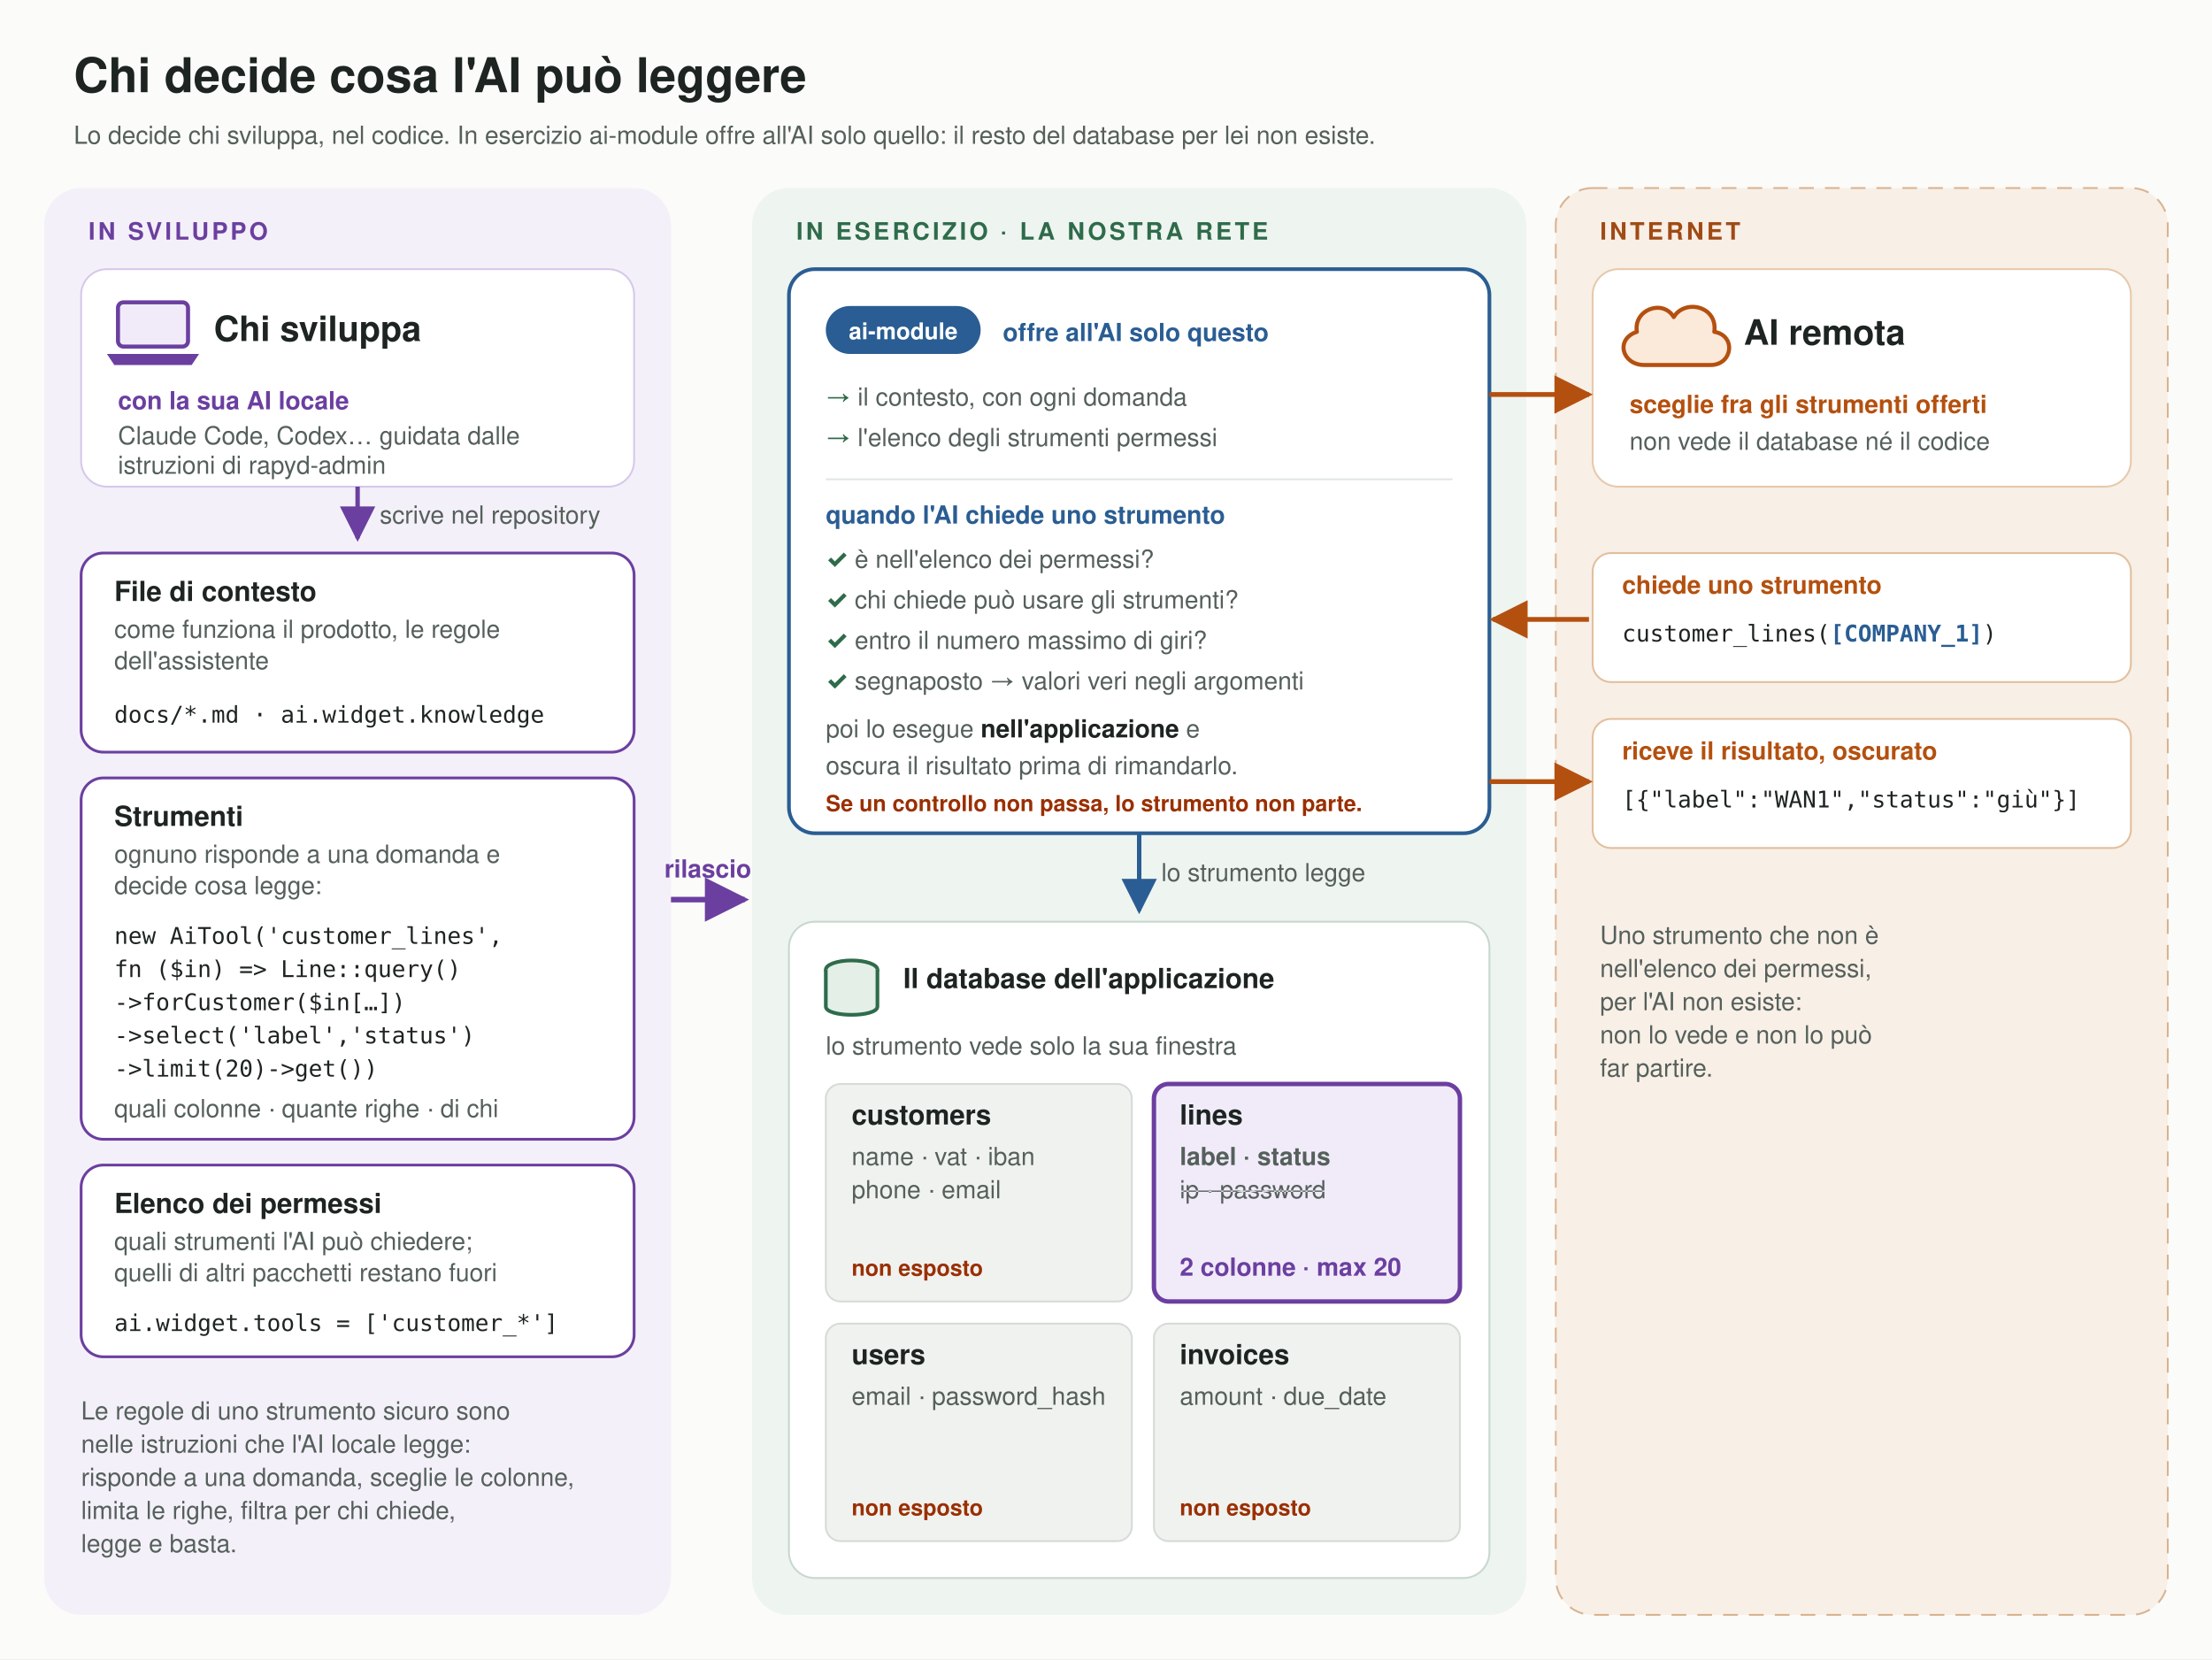
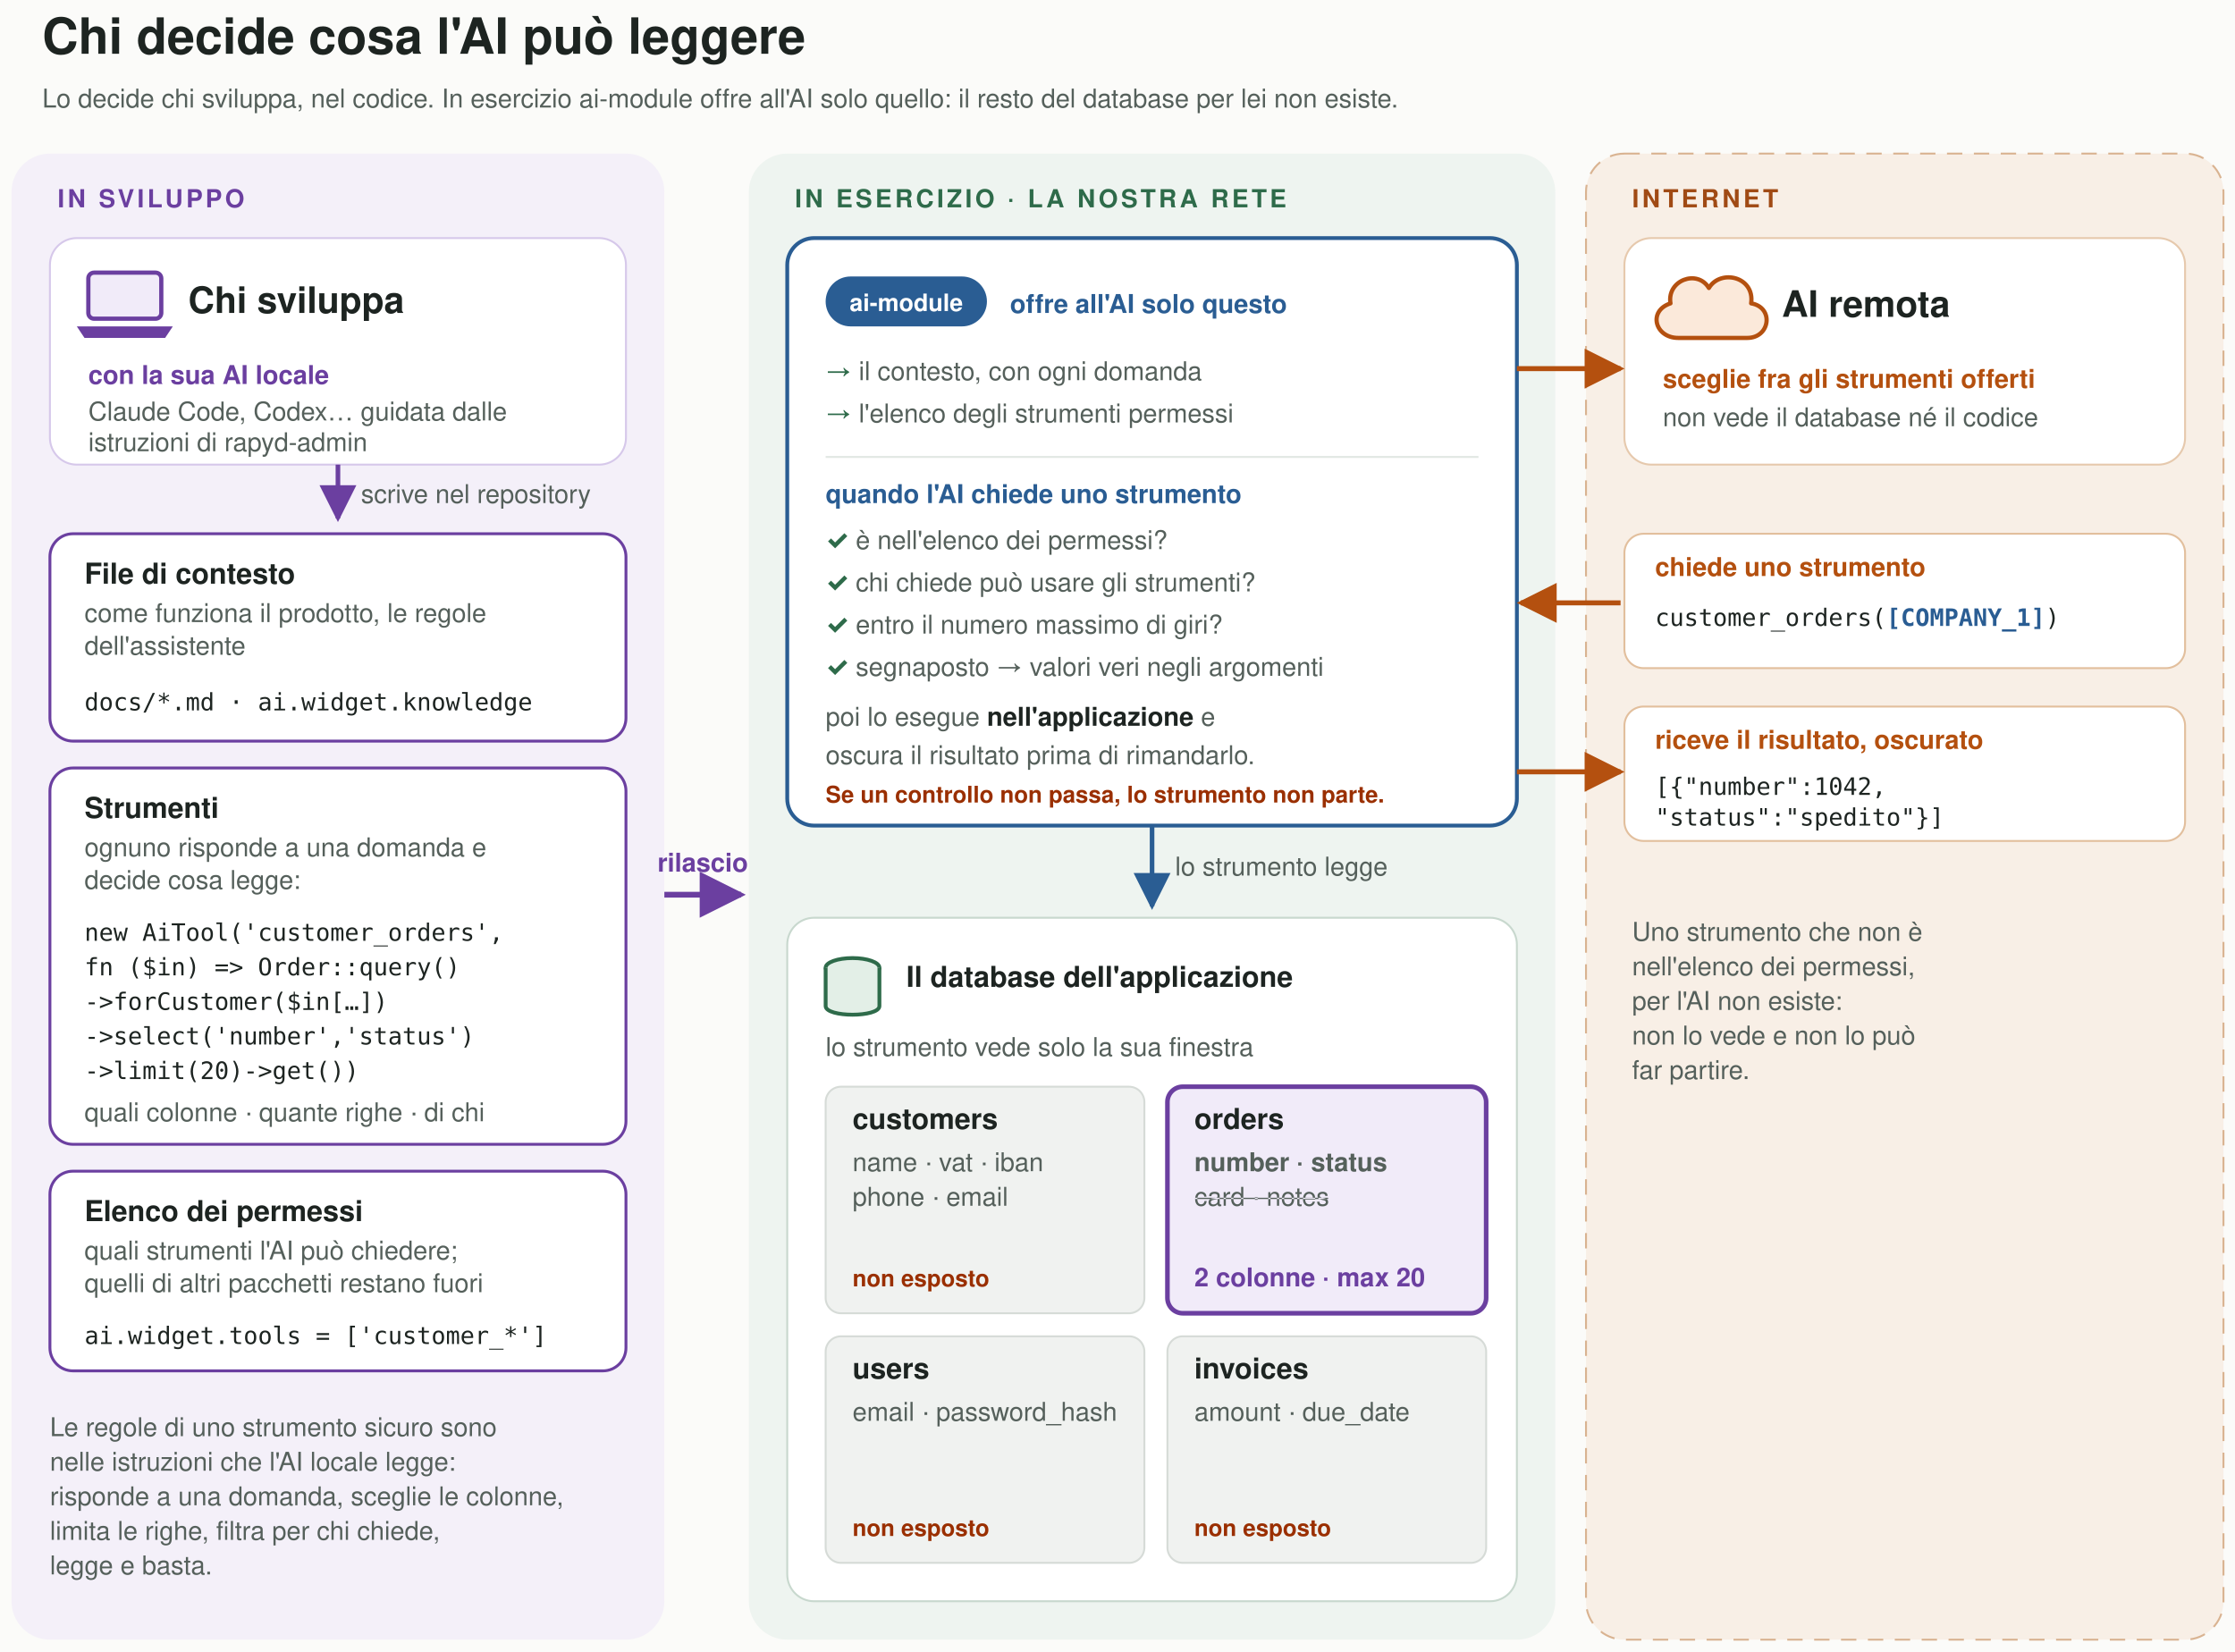
- <svg xmlns="http://www.w3.org/2000/svg" viewBox="0 0 1200 900" width="1200" height="900" font-family="-apple-system, 'Segoe UI', Helvetica, Arial, sans-serif">
+ <svg xmlns="http://www.w3.org/2000/svg" viewBox="18 22 1164 860" width="1164" height="860" font-family="-apple-system, 'Segoe UI', Helvetica, Arial, sans-serif">
  <defs>
    <marker id="ct-v" viewBox="0 0 10 10" refX="9" refY="5" markerWidth="8" markerHeight="8" orient="auto-start-reverse">
      <path d="M0,0 L10,5 L0,10 z" fill="#6b3fa0" />
    </marker>
    <marker id="ct-b" viewBox="0 0 10 10" refX="9" refY="5" markerWidth="8" markerHeight="8" orient="auto-start-reverse">
      <path d="M0,0 L10,5 L0,10 z" fill="#2a5d93" />
    </marker>
    <marker id="ct-o" viewBox="0 0 10 10" refX="9" refY="5" markerWidth="8" markerHeight="8" orient="auto-start-reverse">
      <path d="M0,0 L10,5 L0,10 z" fill="#b4500f" />
    </marker>
    <style>
      .ct-h { font-size: 19px; font-weight: 800; fill: #1d2421; }
      .ct-t { font-size: 15px; font-weight: 800; fill: #1d2421; }
      .ct-d { font-size: 13.5px; fill: #55605b; }
      .ct-lab { font-size: 13.5px; font-weight: 800; }
      .ct-m { font-family: 'SFMono-Regular', Menlo, Consolas, monospace; font-size: 12.5px; fill: #1d2421; }
      .ct-ph { fill: #2a5d93; font-weight: 700; }
      .ct-zone { font-size: 13px; font-weight: 800; letter-spacing: 1.6px; }
      .ct-ok { fill: #2e6b4a; font-weight: 800; }
      .ct-no { font-size: 12px; fill: #9a2f00; font-weight: 700; }
    </style>
  </defs>
  <rect width="1200" height="900" fill="#fbfbf9" />
  <text x="40" y="50" font-size="26" font-weight="800" fill="#1d2421">Chi decide cosa l'AI può leggere</text>
  <text x="40" y="78" class="ct-d" font-size="15">Lo decide chi sviluppa, nel codice. In esercizio ai-module offre all'AI solo quello: il resto del database per lei non esiste.</text>
  <rect x="24" y="102" width="340" height="774" rx="20" fill="#f4f0f9" />
  <text x="48" y="130" class="ct-zone" fill="#6b3fa0">IN SVILUPPO</text>
  <rect x="44" y="146" width="300" height="118" rx="14" fill="#ffffff" stroke="#d6c8ea" />
  <rect x="64" y="164" width="38" height="24" rx="3" fill="#f1ebf9" stroke="#6b3fa0" stroke-width="2.2" />
  <path d="M58,192 H108 L104,198 H62 Z" fill="#6b3fa0" />
  <text x="116" y="185" class="ct-h">Chi sviluppa</text>
  <text x="64" y="222" class="ct-lab" fill="#6b3fa0">con la sua AI locale</text>
  <text x="64" y="241" class="ct-d">Claude Code, Codex… guidata dalle</text>
  <text x="64" y="257" class="ct-d">istruzioni di rapyd-admin</text>
  <line x1="194" y1="264" x2="194" y2="292" stroke="#6b3fa0" stroke-width="2.4" marker-end="url(#ct-v)" />
  <text x="206" y="284" class="ct-d" font-size="12.5">scrive nel repository</text>
  <rect x="44" y="300" width="300" height="108" rx="12" fill="#ffffff" stroke="#6b3fa0" stroke-width="1.5" />
  <text x="62" y="326" class="ct-t">File di contesto</text>
  <text x="62" y="346" class="ct-d">come funziona il prodotto, le regole</text>
  <text x="62" y="363" class="ct-d">dell'assistente</text>
  <text x="62" y="392" class="ct-m" fill="#6b3fa0">docs/*.md · ai.widget.knowledge</text>
  <rect x="44" y="422" width="300" height="196" rx="12" fill="#ffffff" stroke="#6b3fa0" stroke-width="1.5" />
  <text x="62" y="448" class="ct-t">Strumenti</text>
  <text x="62" y="468" class="ct-d">ognuno risponde a una domanda e</text>
  <text x="62" y="485" class="ct-d">decide cosa legge:</text>
-   <text x="62" y="512" class="ct-m">new AiTool('customer_lines',</text>
-   <text x="62" y="530" class="ct-m">  fn ($in) =&gt; Line::query()</text>
+   <text x="62" y="512" class="ct-m">new AiTool('customer_orders',</text>
+   <text x="62" y="530" class="ct-m">  fn ($in) =&gt; Order::query()</text>
  <text x="62" y="548" class="ct-m">  -&gt;forCustomer($in[…])</text>
-   <text x="62" y="566" class="ct-m">  -&gt;select('label','status')</text>
+   <text x="62" y="566" class="ct-m">  -&gt;select('number','status')</text>
  <text x="62" y="584" class="ct-m">  -&gt;limit(20)-&gt;get())</text>
  <text x="62" y="606" class="ct-d" font-size="12.5">quali colonne · quante righe · di chi</text>
  <rect x="44" y="632" width="300" height="104" rx="12" fill="#ffffff" stroke="#6b3fa0" stroke-width="1.5" />
  <text x="62" y="658" class="ct-t">Elenco dei permessi</text>
  <text x="62" y="678" class="ct-d">quali strumenti l'AI può chiedere;</text>
  <text x="62" y="695" class="ct-d">quelli di altri pacchetti restano fuori</text>
  <text x="62" y="722" class="ct-m" fill="#6b3fa0">ai.widget.tools = ['customer_*']</text>
  <text x="44" y="770" class="ct-d" font-size="12.5">Le regole di uno strumento sicuro sono</text>
  <text x="44" y="788" class="ct-d" font-size="12.5">nelle istruzioni che l'AI locale legge:</text>
  <text x="44" y="806" class="ct-d" font-size="12.5">risponde a una domanda, sceglie le colonne,</text>
  <text x="44" y="824" class="ct-d" font-size="12.5">limita le righe, filtra per chi chiede,</text>
  <text x="44" y="842" class="ct-d" font-size="12.5">legge e basta.</text>
  <path d="M364,488 H404" stroke="#6b3fa0" stroke-width="3" marker-end="url(#ct-v)" />
  <text x="384" y="476" class="ct-lab" fill="#6b3fa0" font-size="12" text-anchor="middle">rilascio</text>
  <rect x="408" y="102" width="420" height="774" rx="20" fill="#eef4f0" />
  <text x="432" y="130" class="ct-zone" fill="#2e6b4a">IN ESERCIZIO · LA NOSTRA RETE</text>
  <rect x="428" y="146" width="380" height="306" rx="14" fill="#ffffff" stroke="#2a5d93" stroke-width="2" />
  <rect x="448" y="166" width="84" height="26" rx="13" fill="#2a5d93" />
  <text x="490" y="184" font-size="12.5" font-weight="700" fill="#fff" text-anchor="middle">ai-module</text>
  <text x="544" y="185" class="ct-lab" fill="#2a5d93">offre all'AI solo questo</text>
  <text x="448" y="220" class="ct-d">
    <tspan class="ct-ok">→</tspan> il contesto, con ogni domanda</text>
  <text x="448" y="242" class="ct-d">
    <tspan class="ct-ok">→</tspan> l'elenco degli strumenti permessi</text>
  <line x1="448" y1="260" x2="788" y2="260" stroke="#e1e7e3" />
  <text x="448" y="284" class="ct-lab" fill="#2a5d93">quando l'AI chiede uno strumento</text>
  <text x="448" y="308" class="ct-d">
    <tspan class="ct-ok">✓</tspan> è nell'elenco dei permessi?</text>
  <text x="448" y="330" class="ct-d">
    <tspan class="ct-ok">✓</tspan> chi chiede può usare gli strumenti?</text>
  <text x="448" y="352" class="ct-d">
    <tspan class="ct-ok">✓</tspan> entro il numero massimo di giri?</text>
  <text x="448" y="374" class="ct-d">
    <tspan class="ct-ok">✓</tspan> segnaposto → valori veri negli argomenti</text>
  <text x="448" y="400" class="ct-d">poi lo esegue <tspan font-weight="700" fill="#1d2421">nell'applicazione</tspan> e</text>
  <text x="448" y="420" class="ct-d">oscura il risultato prima di rimandarlo.</text>
  <text x="448" y="440" class="ct-no">Se un controllo non passa, lo strumento non parte.</text>
  <line x1="618" y1="452" x2="618" y2="494" stroke="#2a5d93" stroke-width="2.4" marker-end="url(#ct-b)" />
  <text x="630" y="478" class="ct-d" font-size="12.5">lo strumento legge</text>
  <rect x="428" y="500" width="380" height="356" rx="14" fill="#ffffff" stroke="#c8d8ce" />
  <ellipse cx="462" cy="526" rx="14" ry="5" fill="#e3efe7" stroke="#2e6b4a" stroke-width="2" />
  <path d="M448,526 V546 C448,552 476,552 476,546 V526" fill="#e3efe7" stroke="#2e6b4a" stroke-width="2" />
  <text x="490" y="536" class="ct-t">Il database dell'applicazione</text>
  <text x="448" y="572" class="ct-d">lo strumento vede solo la sua finestra</text>
  <rect x="448" y="588" width="166" height="118" rx="8" fill="#f0f2f0" stroke="#d6dbd7" />
  <text x="462" y="610" class="ct-t" fill="#7b8580">customers</text>
  <text x="462" y="632" class="ct-d" font-size="12.5" fill="#8a948f">name · vat · iban</text>
  <text x="462" y="650" class="ct-d" font-size="12.5" fill="#8a948f">phone · email</text>
  <text x="462" y="692" class="ct-no">non esposto</text>
  <rect x="626" y="588" width="166" height="118" rx="8" fill="#f1ebf9" stroke="#6b3fa0" stroke-width="2.4" />
-   <text x="640" y="610" class="ct-t" fill="#6b3fa0">lines</text>
-   <text x="640" y="632" class="ct-d" font-size="12.5" fill="#1d2421" font-weight="700">label · status</text>
+   <text x="640" y="610" class="ct-t" fill="#6b3fa0">orders</text>
+   <text x="640" y="632" class="ct-d" font-size="12.5" fill="#1d2421" font-weight="700">number · status</text>
  <text x="640" y="650" class="ct-d" font-size="12.5" fill="#8a948f">
-     <tspan text-decoration="line-through">ip · password</tspan>
+     <tspan text-decoration="line-through">card · notes</tspan>
  </text>
  <text x="640" y="692" class="ct-lab" fill="#6b3fa0" font-size="12">2 colonne · max 20</text>
  <rect x="448" y="718" width="166" height="118" rx="8" fill="#f0f2f0" stroke="#d6dbd7" />
  <text x="462" y="740" class="ct-t" fill="#7b8580">users</text>
  <text x="462" y="762" class="ct-d" font-size="12.5" fill="#8a948f">email · password_hash</text>
  <text x="462" y="822" class="ct-no">non esposto</text>
  <rect x="626" y="718" width="166" height="118" rx="8" fill="#f0f2f0" stroke="#d6dbd7" />
  <text x="640" y="740" class="ct-t" fill="#7b8580">invoices</text>
  <text x="640" y="762" class="ct-d" font-size="12.5" fill="#8a948f">amount · due_date</text>
  <text x="640" y="822" class="ct-no">non esposto</text>
  <rect x="844" y="102" width="332" height="774" rx="20" fill="#f8efe6" stroke="#d9b391" stroke-dasharray="8 6" />
  <text x="868" y="130" class="ct-zone" fill="#a04a14">INTERNET</text>
  <rect x="864" y="146" width="292" height="118" rx="14" fill="#ffffff" stroke="#e6c9ad" />
  <path d="M892,198 C880,198 876,184 888,180 C886,168 902,162 908,172 C914,162 932,166 930,180 C942,182 940,198 928,198 Z" fill="#fbe9da" stroke="#b4500f" stroke-width="2.2" stroke-linejoin="round" />
  <text x="946" y="187" class="ct-h">AI remota</text>
  <text x="884" y="224" class="ct-lab" fill="#b4500f">sceglie fra gli strumenti offerti</text>
  <text x="884" y="244" class="ct-d">non vede il database né il codice</text>
  <path d="M808,214 H862" stroke="#b4500f" stroke-width="2.6" marker-end="url(#ct-o)" />
  <rect x="864" y="300" width="292" height="70" rx="10" fill="#ffffff" stroke="#e2bf9d" />
  <text x="880" y="322" class="ct-lab" fill="#b4500f">chiede uno strumento</text>
-   <text x="880" y="348" class="ct-m">customer_lines(<tspan class="ct-ph">[COMPANY_1]</tspan>)</text>
+   <text x="880" y="348" class="ct-m">customer_orders(<tspan class="ct-ph">[COMPANY_1]</tspan>)</text>
  <path d="M862,336 H810" stroke="#b4500f" stroke-width="2.6" marker-end="url(#ct-o)" />
  <rect x="864" y="390" width="292" height="70" rx="10" fill="#ffffff" stroke="#e2bf9d" />
  <text x="880" y="412" class="ct-lab" fill="#b4500f">riceve il risultato, oscurato</text>
-   <text x="880" y="438" class="ct-m">[{"label":"WAN1","status":"giù"}]</text>
+   <text x="880" y="436" class="ct-m">[{"number":1042,</text>
+   <text x="880" y="452" class="ct-m">  "status":"spedito"}]</text>
  <path d="M808,424 H862" stroke="#b4500f" stroke-width="2.6" marker-end="url(#ct-o)" />
  <text x="868" y="512" class="ct-d">Uno strumento che non è</text>
  <text x="868" y="530" class="ct-d">nell'elenco dei permessi,</text>
  <text x="868" y="548" class="ct-d">per l'AI non esiste:</text>
  <text x="868" y="566" class="ct-d">non lo vede e non lo può</text>
  <text x="868" y="584" class="ct-d">far partire.</text>
</svg>
